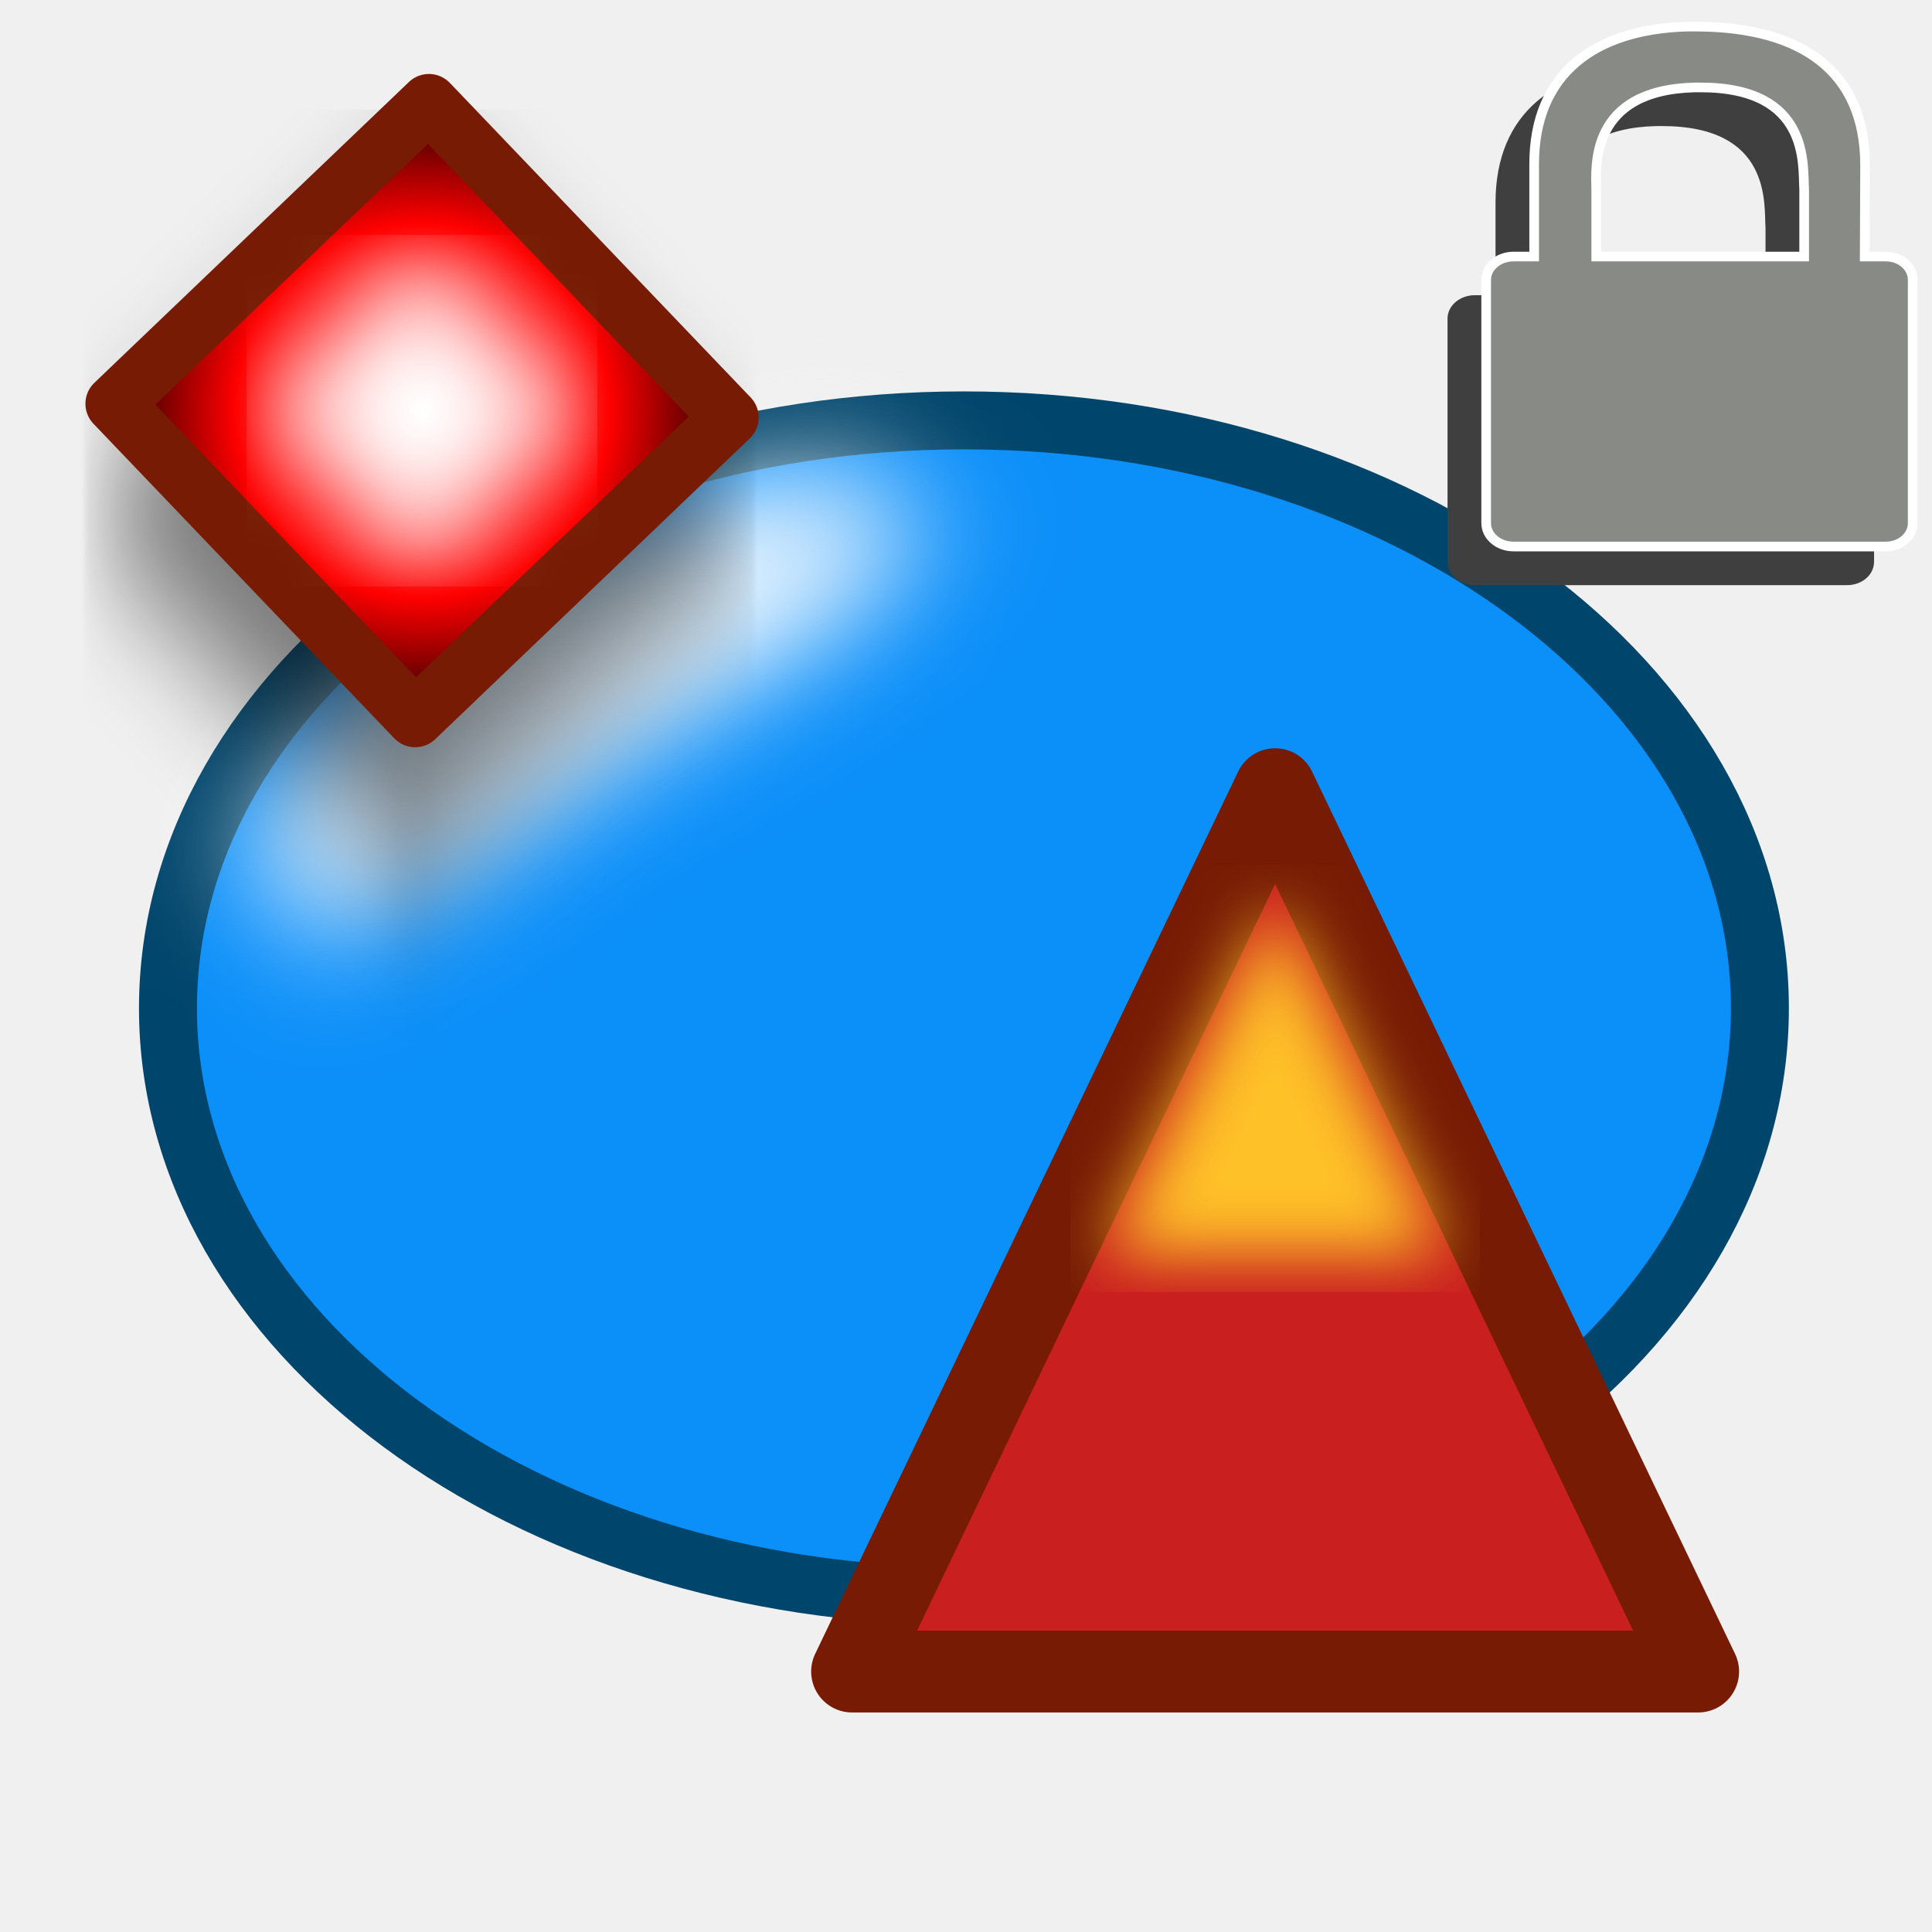
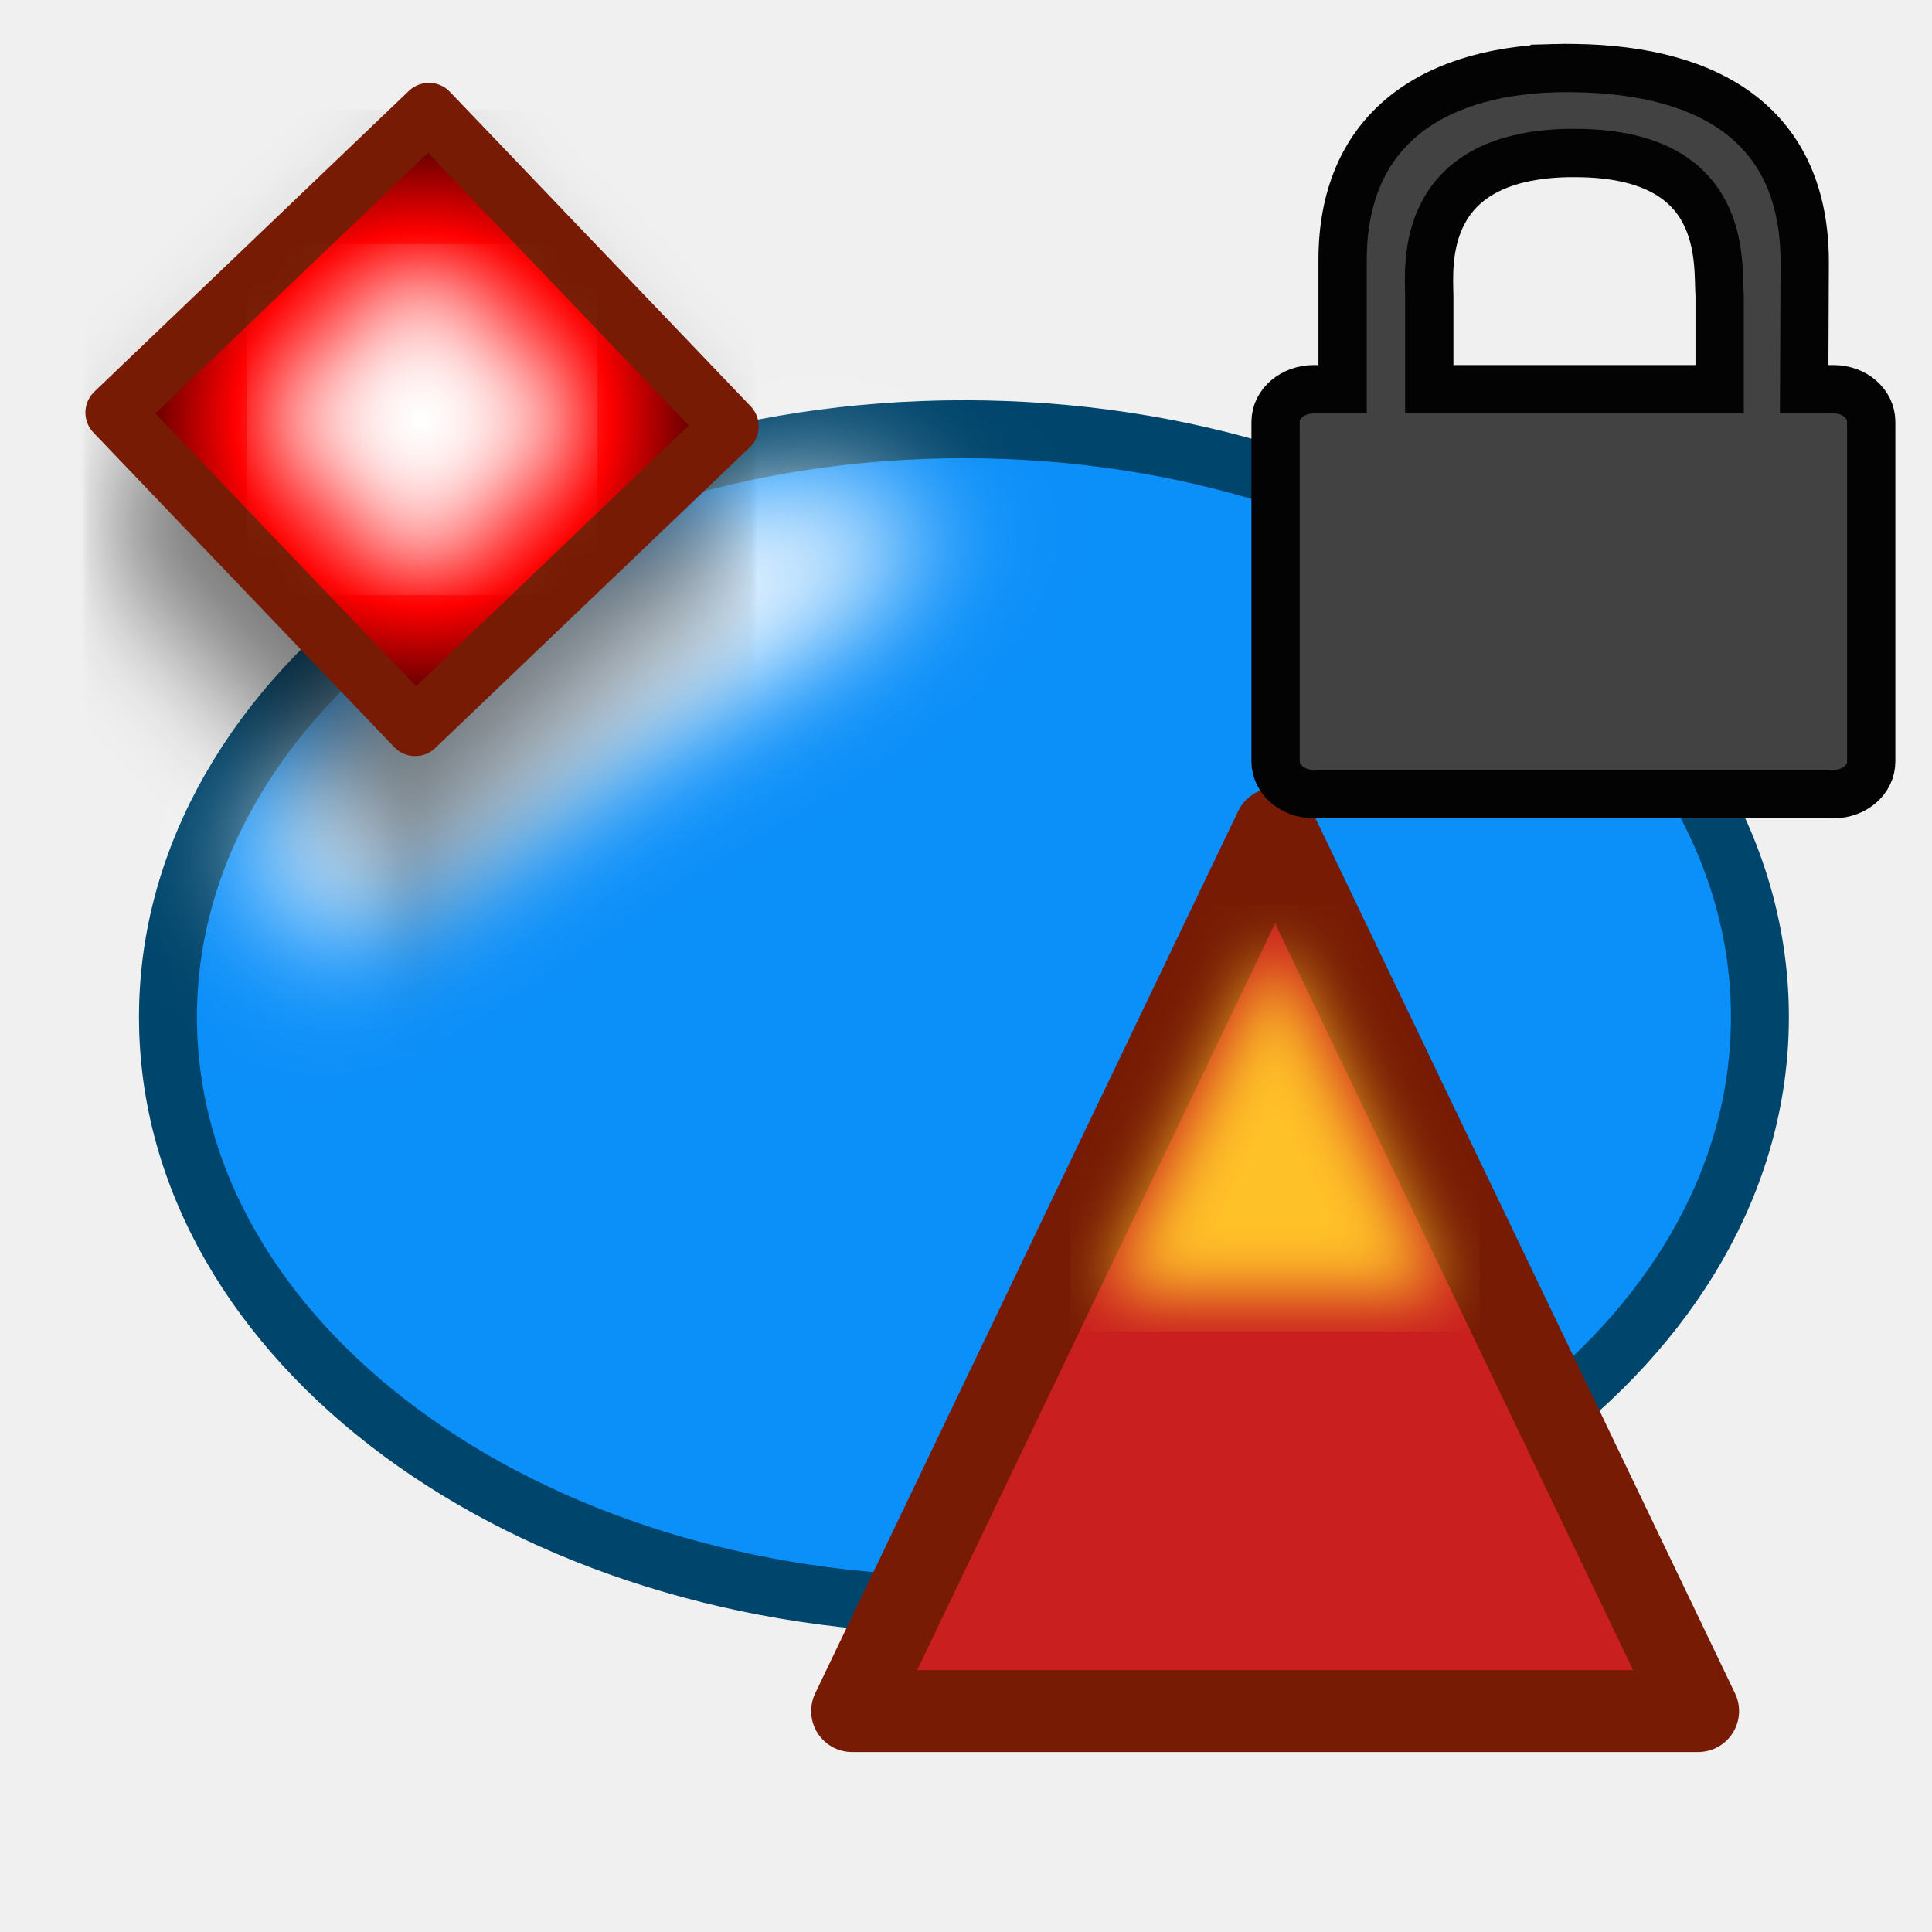
- <svg xmlns="http://www.w3.org/2000/svg" height="100mm" viewBox="0 0 100 100" width="100mm">
-   <filter id="a" color-interpolation-filters="sRGB">
+ <svg xmlns="http://www.w3.org/2000/svg" height="100" viewBox="0 0 100 100" width="100">
+   <filter color-interpolation-filters="sRGB" id="a">
    <feColorMatrix in="SourceGraphic" result="colormatrix" values="1 0 0 0 0 0 1 0 0 0 0 0 1 0 0 -0.212 -0.715 -0.072 1 0" />
-     <feComposite in="SourceGraphic" in2="colormatrix" k2="1" k3="0" k4="0" operator="arithmetic" result="composite" />
+     <feComposite in="SourceGraphic" in2="colormatrix" k1="0" k2="1" k3="0" k4="0" operator="arithmetic" result="composite" />
    <feGaussianBlur result="blur1" stdDeviation="5 .01" />
    <feGaussianBlur in="composite" result="blur2" stdDeviation=".01 5" />
    <feBlend in="blur2" in2="blur1" mode="darken" result="blend" />
  </filter>
-   <filter id="b" color-interpolation-filters="sRGB">
+   <g transform="translate(0 -193.1399)">
+     <ellipse cx="49.893" cy="245.784" fill="#0b8ff9" rx="41.199" ry="30.427" stroke="#00456c" stroke-linejoin="round" stroke-width="3" />
+     <path d="m-83.976 208.449c0 2.865-13.213.858-19.058.858-5.845 0-18.668.897-18.668-1.968s10.298-6.005 16.143-6.005c5.845 0 21.583 4.251 21.583 7.116z" fill="#f6fbff" filter="url(#a)" transform="matrix(.8299576 -.5578265 .5578265 .8299576 0 0)" />
+   </g>
+   <filter color-interpolation-filters="sRGB" id="b">
    <feGaussianBlur result="blur" stdDeviation="2 2" />
  </filter>
-   <radialGradient id="c" cx="178.044" cy="134.441" gradientTransform="matrix(.8333338 -.833333 .8333328 .8333337 -82.36006 170.777)" gradientUnits="userSpaceOnUse" r="13.515">
+   <radialGradient cx="178.044" cy="134.441" gradientTransform="matrix(.8333338 -.833333 .8333328 .8333337 -82.36006 170.777)" gradientUnits="userSpaceOnUse" id="c" r="13.515">
    <stop offset="0" stop-color="#fff" />
    <stop offset=".609" stop-color="#f00" />
    <stop offset="1" stop-color="#210000" />
  </radialGradient>
-   <filter id="d" color-interpolation-filters="sRGB">
+   <filter color-interpolation-filters="sRGB" id="d">
    <feFlood flood-opacity=".498" result="flood" />
    <feComposite in="flood" in2="SourceGraphic" operator="in" result="composite1" />
    <feGaussianBlur in="composite1" result="blur" stdDeviation="3" />
    <feOffset dx="4" dy="4" result="offset" />
    <feComposite in="SourceGraphic" in2="offset" operator="over" result="composite2" />
  </filter>
-   <filter id="e" color-interpolation-filters="sRGB">
-     <feGaussianBlur result="blur" stdDeviation="2 2" />
-   </filter>
-   <g transform="translate(0 -193.5982)">
-     <ellipse cx="49.893" cy="245.784" fill="#0b8ff9" rx="41.199" ry="30.427" stroke="#00456c" stroke-linejoin="round" stroke-width="3" />
-     <path d="m-83.976 208.449c0 2.865-13.213.858-19.058.858-5.845 0-18.668.897-18.668-1.968s10.298-6.005 16.143-6.005c5.845 0 21.583 4.251 21.583 7.116z" fill="#f6fbff" filter="url(#a)" transform="matrix(.8299576 -.5578265 .5578265 .8299576 0 0)" />
-   </g>
-   <path d="m166.782 123.178h22.525v22.525h-22.525z" fill="url(#c)" filter="url(#d)" stroke="#771b04" stroke-linejoin="round" stroke-width="3" transform="matrix(.6911434 .7227176 -.7227176 .6911434 -4.046147 -200.3408)" />
-   <g fill="#fff" filter="url(#b)" transform="matrix(1.212121 0 0 1.212121 -9.366469 -247.231)">
+   <path d="m166.782 123.178h22.525v22.525h-22.525z" fill="url(#c)" filter="url(#d)" stroke="#771b04" stroke-linejoin="round" stroke-width="3" transform="matrix(.6911434 .7227176 -.7227176 .6911434 -4.04614 -199.8825)" />
+   <g fill="#fff" filter="url(#b)" transform="matrix(1.212121 0 0 1.212121 -9.366469 -246.7727)">
    <path d="m24.379 215.263h2.74v12.473h-2.74z" />
    <path d="m220.129-31.986h2.74v12.473h-2.74z" transform="rotate(90)" />
  </g>
-   <g transform="matrix(.8252592 0 0 .8252592 9.520161 -147.0876)">
+   <filter color-interpolation-filters="sRGB" id="e">
+     <feGaussianBlur result="blur" stdDeviation="2 2" />
+   </filter>
+   <g transform="matrix(.8252592 0 0 .8252592 9.520161 -145.0404)">
    <path d="m68.439 227.73 26.531 55.34-53.063 0z" fill="#c91f1f" stroke="#771b04" stroke-linejoin="round" stroke-width="5.135" />
    <path d="m68.439 234.738 10.679 22.273-21.357 0z" fill="#ffc128" filter="url(#e)" />
  </g>
-   <g transform="translate(0 52)">
-     <path d="m85.272-48.621c-4.729.149-7.864 2.423-7.864 7.113v4.787h-1.065c-.781 0-1.419.538-1.419 1.212v12.585c0 .674.638 1.212 1.419 1.212h19.259c.781 0 1.399-.538 1.399-1.212v-12.585c0-.674-.618-1.212-1.399-1.212h-1.085l.02-4.709c0-4.979-3.403-7.129-8.554-7.191-.241-.002-.478-.007-.71 0zm.473 3.146c.087-.002.187 0 .277 0 5.715 0 5.277 4.064 5.361 5.276v3.478h-10.762v-3.458c-.021-1.201-.354-5.173 5.124-5.296z" display="block" fill="#3f3f3f" stroke-width="1.162" />
-     <path d="m87.272-50.621c-4.729.149-7.864 2.423-7.864 7.113v4.787h-1.065c-.781 0-1.419.538-1.419 1.212v12.585c0 .674.638 1.212 1.419 1.212h19.259c.781 0 1.399-.538 1.399-1.212v-12.585c0-.674-.618-1.212-1.399-1.212h-1.085l.02-4.709c0-4.979-3.403-7.129-8.554-7.191-.241-.002-.478-.007-.71 0zm.473 3.146c.087-.002.187 0 .277 0 5.715 0 5.277 4.064 5.361 5.276v3.478h-10.762v-3.458c-.021-1.201-.354-5.173 5.124-5.296z" display="block" fill="#888a85" stroke="#fff" stroke-width=".5" />
-   </g>
+   <path d="m80.475-48.474c-6.604.208-10.982 3.383-10.982 9.934v6.685h-1.488c-1.09 0-1.981.751-1.981 1.692v17.575c0 .941.891 1.692 1.981 1.692h26.895c1.09 0 1.954-.751 1.954-1.692v-17.575c0-.941-.863-1.692-1.954-1.692h-1.516l.028-6.577c0-6.953-4.753-9.957-11.946-10.043-.336-.003-.667-.01-.991 0zm.66 4.394c.122-.003.261 0 .386 0 7.982 0 7.37 5.676 7.487 7.368v4.857h-15.029v-4.829c-.029-1.678-.495-7.224 7.156-7.396z" fill="#424242" stroke="#030303" stroke-width="2.5" transform="translate(0 52)" />
</svg>
